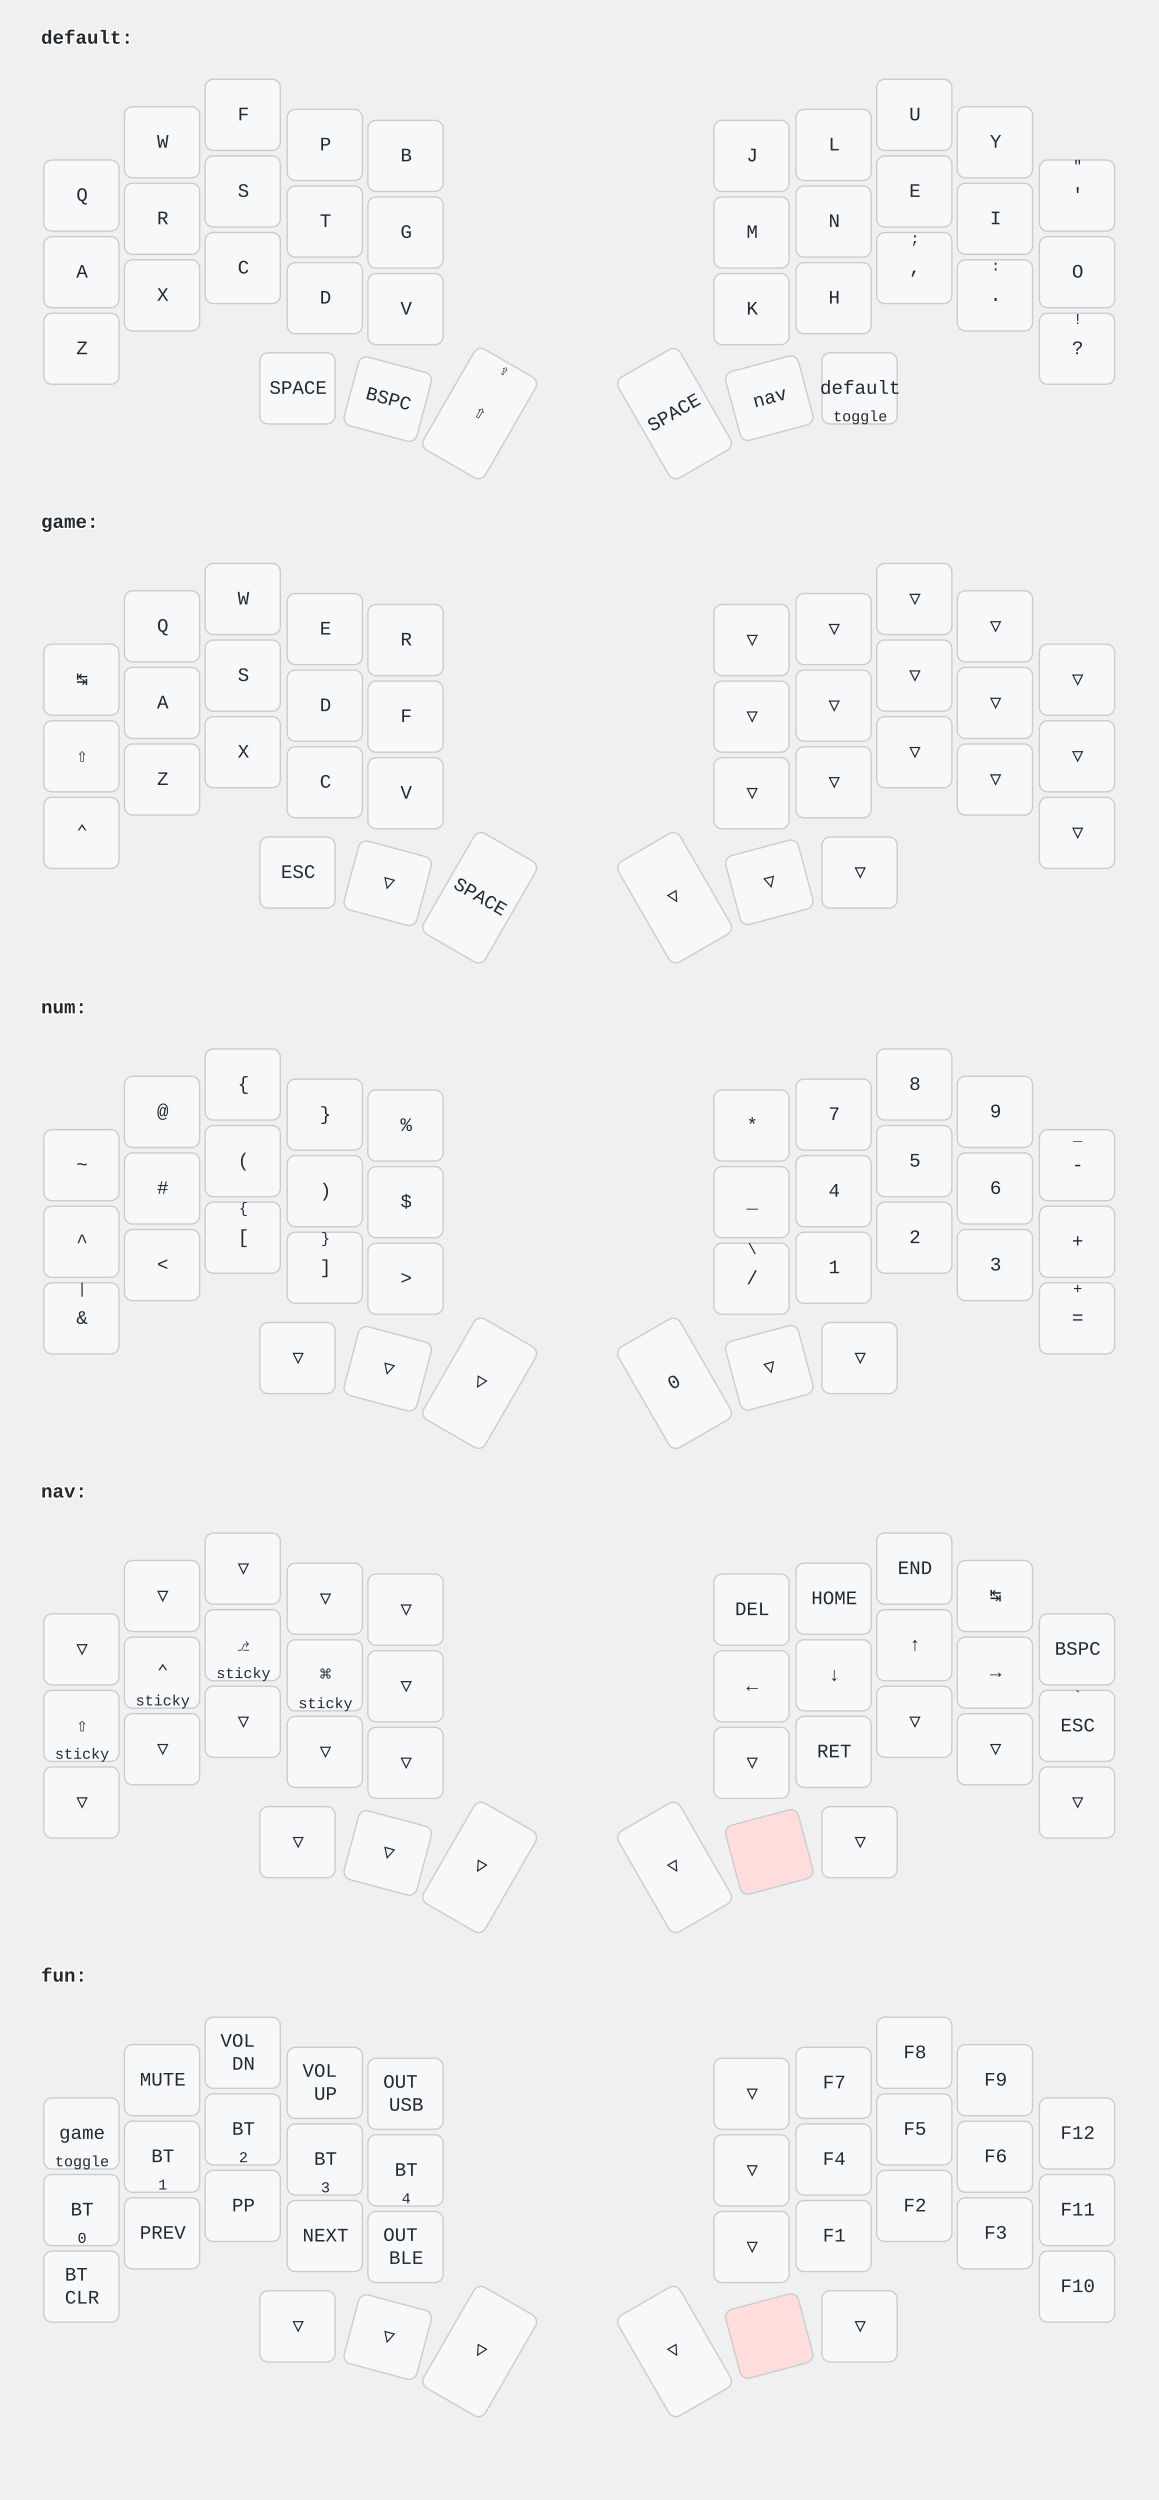
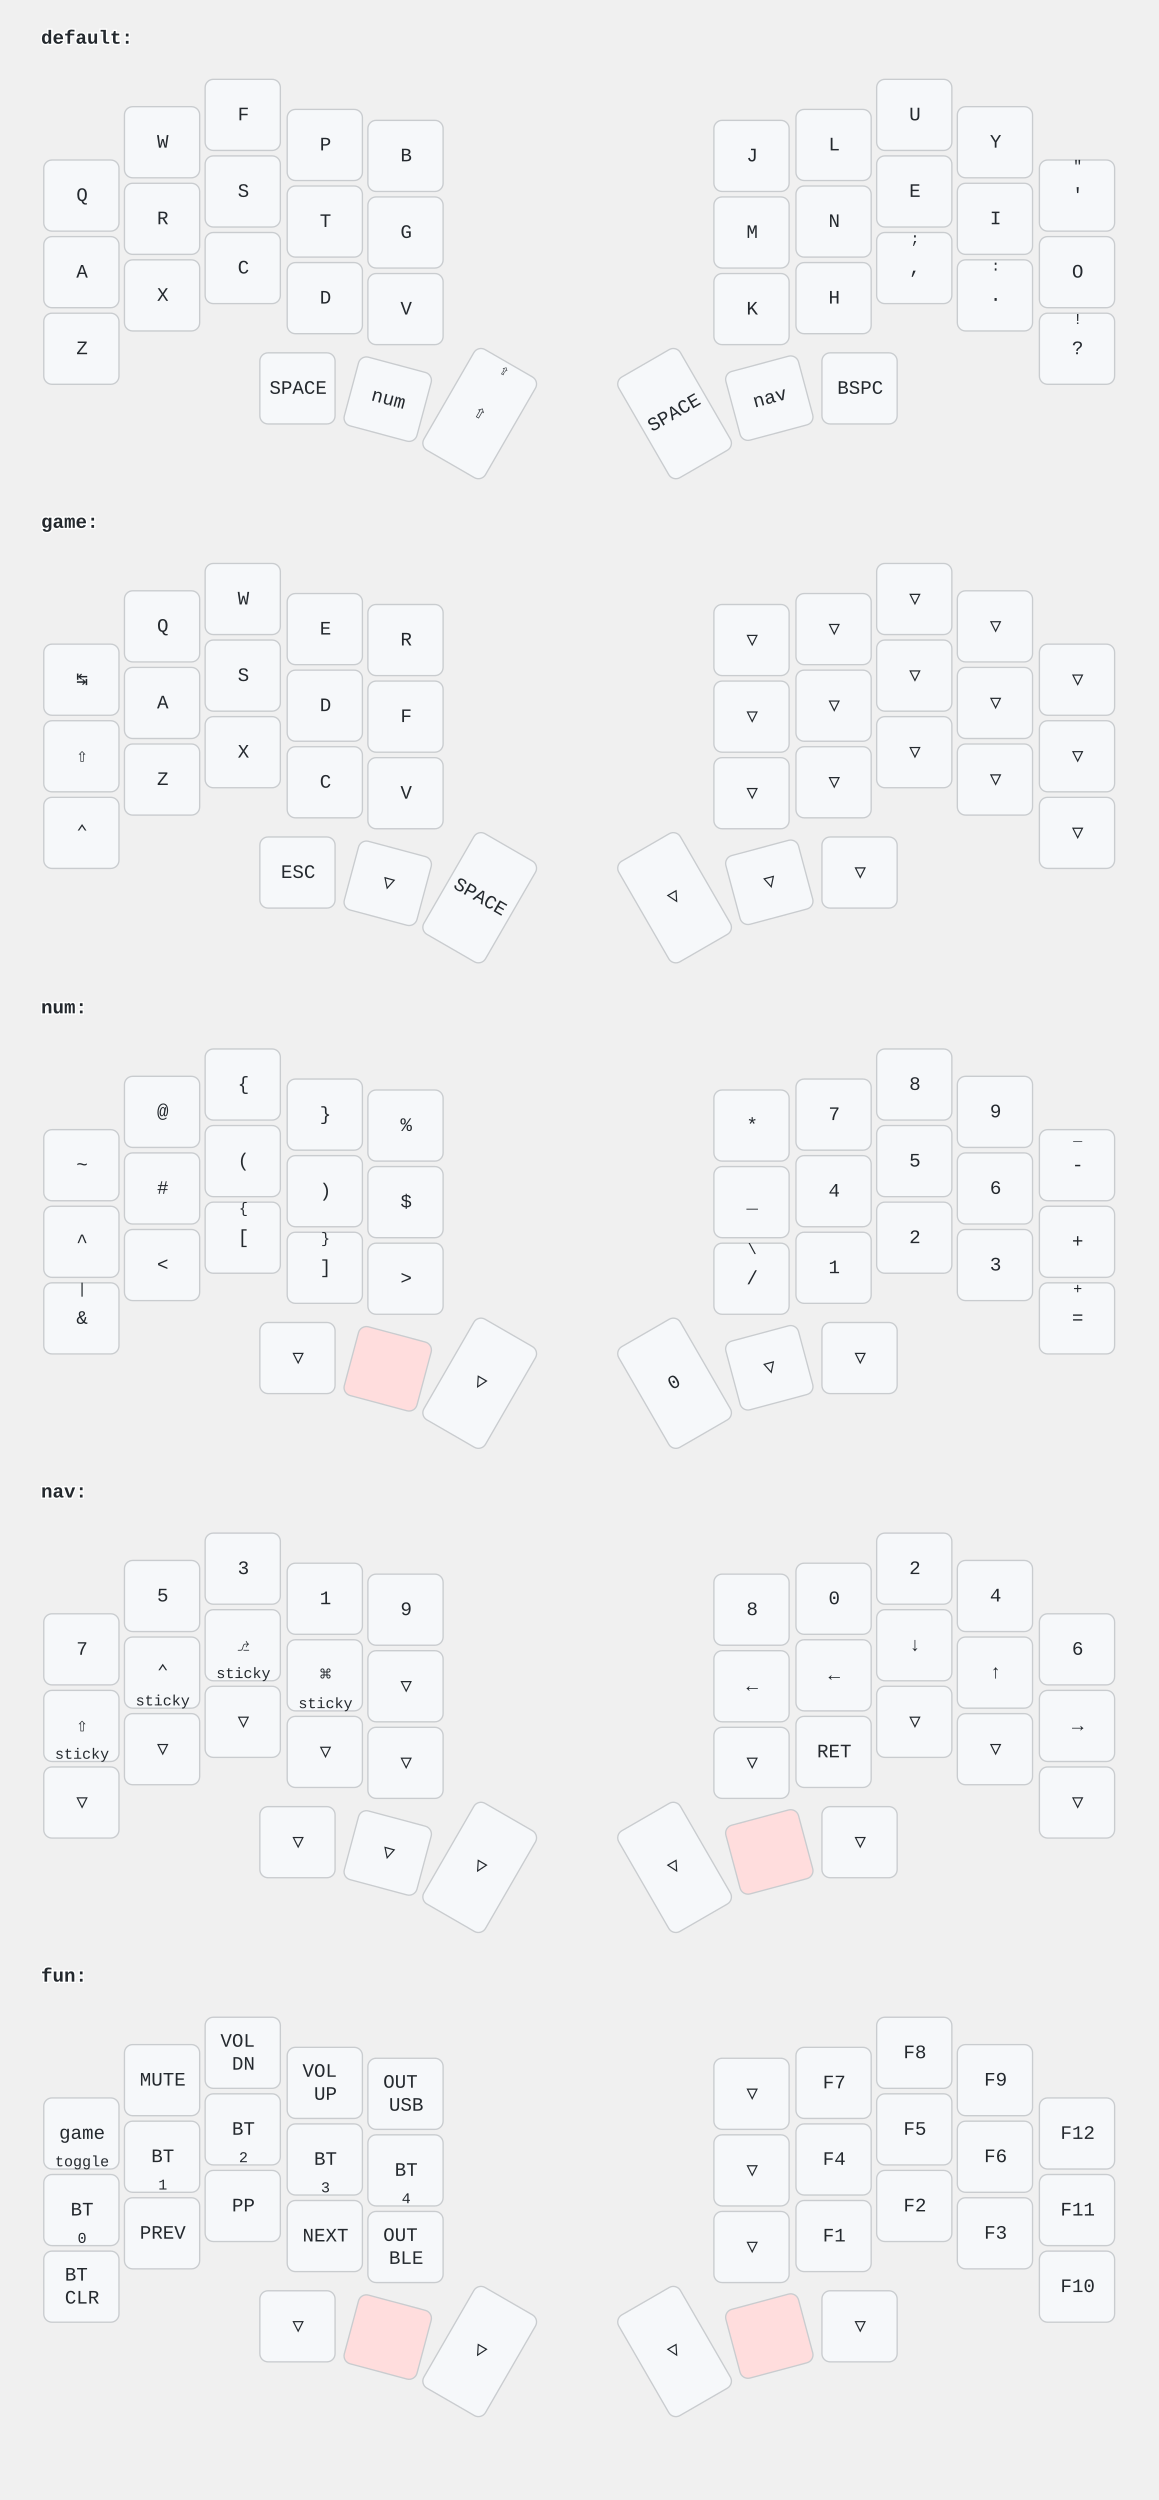
<svg xmlns="http://www.w3.org/2000/svg" width="847" height="1828" viewBox="0 0 847 1828" class="keymap">
  <style>/* font and background color specifications */
svg {
    font-family: SFMono-Regular,Consolas,Liberation Mono,Menlo,monospace;
    font-size: 14px;
    font-kerning: normal;
    text-rendering: optimizeLegibility;
    fill: #24292e;
}

/* default key styling */
rect {
    fill: #f6f8fa;
    stroke: #c9cccf;
    stroke-width: 1;
}

/* color accent for combo boxes */
rect.combo {
    fill: #cdf;
}

/* color accent for held keys */
rect.held, rect.combo.held {
    fill: #fdd;
}

/* color accent for ghost (optional) keys */
rect.ghost, rect.combo.ghost {
    fill: #ddd;
}

text {
    text-anchor: middle;
    dominant-baseline: middle;
}

/* styling for layer labels */
text.label {
    font-weight: bold;
    text-anchor: start;
    stroke: white;
    stroke-width: 2;
    paint-order: stroke;
}

/* styling for combo tap, and key hold/shifted label text */
text.combo, text.hold, text.shifted {
    font-size: 11px;
}

text.hold {
    text-anchor: middle;
    dominant-baseline: auto;
}

text.shifted {
    text-anchor: middle;
    dominant-baseline: hanging;
}

/* styling for hold/shifted label text in combo box */
text.combo.hold, text.combo.shifted {
    font-size: 8px;
}

/* styling for combo dendrons */
path {
    stroke-width: 1;
    stroke: gray;
    fill: none;
}
</style>
  <g transform="translate(30, 0)" class="layer-default">
    <text x="0" y="28" class="label" id="default">default:</text>
    <g transform="translate(0, 56)">
      <g transform="translate(30, 87)" class="key keypos-0">
        <rect rx="6" ry="6" x="-28" y="-26" width="55" height="52" class="key" />
        <text x="0" y="0" class="key tap">Q</text>
      </g>
      <g transform="translate(89, 48)" class="key keypos-1">
        <rect rx="6" ry="6" x="-28" y="-26" width="55" height="52" class="key" />
        <text x="0" y="0" class="key tap">W</text>
      </g>
      <g transform="translate(148, 28)" class="key keypos-2">
        <rect rx="6" ry="6" x="-28" y="-26" width="55" height="52" class="key" />
        <text x="0" y="0" class="key tap">F</text>
      </g>
      <g transform="translate(208, 50)" class="key keypos-3">
        <rect rx="6" ry="6" x="-28" y="-26" width="55" height="52" class="key" />
        <text x="0" y="0" class="key tap">P</text>
      </g>
      <g transform="translate(267, 58)" class="key keypos-4">
        <rect rx="6" ry="6" x="-28" y="-26" width="55" height="52" class="key" />
        <text x="0" y="0" class="key tap">B</text>
      </g>
      <g transform="translate(520, 58)" class="key keypos-5">
        <rect rx="6" ry="6" x="-28" y="-26" width="55" height="52" class="key" />
        <text x="0" y="0" class="key tap">J</text>
      </g>
      <g transform="translate(580, 50)" class="key keypos-6">
        <rect rx="6" ry="6" x="-28" y="-26" width="55" height="52" class="key" />
        <text x="0" y="0" class="key tap">L</text>
      </g>
      <g transform="translate(639, 28)" class="key keypos-7">
        <rect rx="6" ry="6" x="-28" y="-26" width="55" height="52" class="key" />
        <text x="0" y="0" class="key tap">U</text>
      </g>
      <g transform="translate(698, 48)" class="key keypos-8">
        <rect rx="6" ry="6" x="-28" y="-26" width="55" height="52" class="key" />
        <text x="0" y="0" class="key tap">Y</text>
      </g>
      <g transform="translate(758, 87)" class="key keypos-9">
        <rect rx="6" ry="6" x="-28" y="-26" width="55" height="52" class="key" />
        <text x="0" y="0" class="key tap">'</text>
        <text x="0" y="-24" class="key shifted">"</text>
      </g>
      <g transform="translate(30, 143)" class="key keypos-10">
        <rect rx="6" ry="6" x="-28" y="-26" width="55" height="52" class="key" />
        <text x="0" y="0" class="key tap">A</text>
      </g>
      <g transform="translate(89, 104)" class="key keypos-11">
        <rect rx="6" ry="6" x="-28" y="-26" width="55" height="52" class="key" />
        <text x="0" y="0" class="key tap">R</text>
      </g>
      <g transform="translate(148, 84)" class="key keypos-12">
        <rect rx="6" ry="6" x="-28" y="-26" width="55" height="52" class="key" />
        <text x="0" y="0" class="key tap">S</text>
      </g>
      <g transform="translate(208, 106)" class="key keypos-13">
        <rect rx="6" ry="6" x="-28" y="-26" width="55" height="52" class="key" />
        <text x="0" y="0" class="key tap">T</text>
      </g>
      <g transform="translate(267, 114)" class="key keypos-14">
        <rect rx="6" ry="6" x="-28" y="-26" width="55" height="52" class="key" />
        <text x="0" y="0" class="key tap">G</text>
      </g>
      <g transform="translate(520, 114)" class="key keypos-15">
        <rect rx="6" ry="6" x="-28" y="-26" width="55" height="52" class="key" />
        <text x="0" y="0" class="key tap">M</text>
      </g>
      <g transform="translate(580, 106)" class="key keypos-16">
        <rect rx="6" ry="6" x="-28" y="-26" width="55" height="52" class="key" />
        <text x="0" y="0" class="key tap">N</text>
      </g>
      <g transform="translate(639, 84)" class="key keypos-17">
        <rect rx="6" ry="6" x="-28" y="-26" width="55" height="52" class="key" />
        <text x="0" y="0" class="key tap">E</text>
      </g>
      <g transform="translate(698, 104)" class="key keypos-18">
        <rect rx="6" ry="6" x="-28" y="-26" width="55" height="52" class="key" />
        <text x="0" y="0" class="key tap">I</text>
      </g>
      <g transform="translate(758, 143)" class="key keypos-19">
        <rect rx="6" ry="6" x="-28" y="-26" width="55" height="52" class="key" />
        <text x="0" y="0" class="key tap">O</text>
      </g>
      <g transform="translate(30, 199)" class="key keypos-20">
        <rect rx="6" ry="6" x="-28" y="-26" width="55" height="52" class="key" />
        <text x="0" y="0" class="key tap">Z</text>
      </g>
      <g transform="translate(89, 160)" class="key keypos-21">
        <rect rx="6" ry="6" x="-28" y="-26" width="55" height="52" class="key" />
        <text x="0" y="0" class="key tap">X</text>
      </g>
      <g transform="translate(148, 140)" class="key keypos-22">
        <rect rx="6" ry="6" x="-28" y="-26" width="55" height="52" class="key" />
        <text x="0" y="0" class="key tap">C</text>
      </g>
      <g transform="translate(208, 162)" class="key keypos-23">
        <rect rx="6" ry="6" x="-28" y="-26" width="55" height="52" class="key" />
        <text x="0" y="0" class="key tap">D</text>
      </g>
      <g transform="translate(267, 170)" class="key keypos-24">
        <rect rx="6" ry="6" x="-28" y="-26" width="55" height="52" class="key" />
        <text x="0" y="0" class="key tap">V</text>
      </g>
      <g transform="translate(520, 170)" class="key keypos-25">
        <rect rx="6" ry="6" x="-28" y="-26" width="55" height="52" class="key" />
        <text x="0" y="0" class="key tap">K</text>
      </g>
      <g transform="translate(580, 162)" class="key keypos-26">
        <rect rx="6" ry="6" x="-28" y="-26" width="55" height="52" class="key" />
        <text x="0" y="0" class="key tap">H</text>
      </g>
      <g transform="translate(639, 140)" class="key keypos-27">
        <rect rx="6" ry="6" x="-28" y="-26" width="55" height="52" class="key" />
        <text x="0" y="0" class="key tap">,</text>
        <text x="0" y="-24" class="key shifted">;</text>
      </g>
      <g transform="translate(698, 160)" class="key keypos-28">
        <rect rx="6" ry="6" x="-28" y="-26" width="55" height="52" class="key" />
        <text x="0" y="0" class="key tap">.</text>
        <text x="0" y="-24" class="key shifted">:</text>
      </g>
      <g transform="translate(758, 199)" class="key keypos-29">
        <rect rx="6" ry="6" x="-28" y="-26" width="55" height="52" class="key" />
        <text x="0" y="0" class="key tap">?</text>
        <text x="0" y="-24" class="key shifted">!</text>
      </g>
      <g transform="translate(188, 228)" class="key keypos-30">
        <rect rx="6" ry="6" x="-28" y="-26" width="55" height="52" class="key" />
        <text x="0" y="0" class="key tap">SPACE</text>
      </g>
      <g transform="translate(254, 236) rotate(15.0)" class="key keypos-31">
        <rect rx="6" ry="6" x="-28" y="-26" width="55" height="52" class="key" />
-         <text x="0" y="0" class="key tap">BSPC</text>
+         <a href="#num">
+           <text x="0" y="0" class="key tap layer-activator">num</text>
+         </a>
      </g>
      <g transform="translate(321, 246) rotate(30.0)" class="key keypos-32">
        <rect rx="6" ry="6" x="-26" y="-42" width="52" height="85" class="key" />
        <text x="0" y="0" class="key tap">⇧</text>
        <text x="0" y="-40" class="key shifted">⇪</text>
      </g>
      <g transform="translate(463, 246) rotate(-30.0)" class="key keypos-33">
        <rect rx="6" ry="6" x="-26" y="-42" width="52" height="85" class="key" />
        <text x="0" y="0" class="key tap">SPACE</text>
      </g>
      <g transform="translate(533, 235) rotate(-15.0)" class="key keypos-34">
        <rect rx="6" ry="6" x="-28" y="-26" width="55" height="52" class="key" />
        <a href="#nav">
          <text x="0" y="0" class="key tap layer-activator">nav</text>
        </a>
      </g>
      <g transform="translate(599, 228)" class="key keypos-35">
        <rect rx="6" ry="6" x="-28" y="-26" width="55" height="52" class="key" />
-         <a href="#default">
-           <text x="0" y="0" class="key tap layer-activator">default</text>
-         </a>
-         <text x="0" y="24" class="key hold">toggle</text>
+         <text x="0" y="0" class="key tap">BSPC</text>
      </g>
    </g>
  </g>
  <g transform="translate(30, 354)" class="layer-game">
    <text x="0" y="28" class="label" id="game">game:</text>
    <g transform="translate(0, 56)">
      <g transform="translate(30, 87)" class="key keypos-0">
        <rect rx="6" ry="6" x="-28" y="-26" width="55" height="52" class="key" />
        <text x="0" y="0" class="key tap">↹</text>
      </g>
      <g transform="translate(89, 48)" class="key keypos-1">
        <rect rx="6" ry="6" x="-28" y="-26" width="55" height="52" class="key" />
        <text x="0" y="0" class="key tap">Q</text>
      </g>
      <g transform="translate(148, 28)" class="key keypos-2">
        <rect rx="6" ry="6" x="-28" y="-26" width="55" height="52" class="key" />
        <text x="0" y="0" class="key tap">W</text>
      </g>
      <g transform="translate(208, 50)" class="key keypos-3">
        <rect rx="6" ry="6" x="-28" y="-26" width="55" height="52" class="key" />
        <text x="0" y="0" class="key tap">E</text>
      </g>
      <g transform="translate(267, 58)" class="key keypos-4">
        <rect rx="6" ry="6" x="-28" y="-26" width="55" height="52" class="key" />
        <text x="0" y="0" class="key tap">R</text>
      </g>
      <g transform="translate(520, 58)" class="key trans keypos-5">
        <rect rx="6" ry="6" x="-28" y="-26" width="55" height="52" class="key trans" />
        <text x="0" y="0" class="key trans tap">▽</text>
      </g>
      <g transform="translate(580, 50)" class="key trans keypos-6">
        <rect rx="6" ry="6" x="-28" y="-26" width="55" height="52" class="key trans" />
        <text x="0" y="0" class="key trans tap">▽</text>
      </g>
      <g transform="translate(639, 28)" class="key trans keypos-7">
        <rect rx="6" ry="6" x="-28" y="-26" width="55" height="52" class="key trans" />
        <text x="0" y="0" class="key trans tap">▽</text>
      </g>
      <g transform="translate(698, 48)" class="key trans keypos-8">
        <rect rx="6" ry="6" x="-28" y="-26" width="55" height="52" class="key trans" />
        <text x="0" y="0" class="key trans tap">▽</text>
      </g>
      <g transform="translate(758, 87)" class="key trans keypos-9">
        <rect rx="6" ry="6" x="-28" y="-26" width="55" height="52" class="key trans" />
        <text x="0" y="0" class="key trans tap">▽</text>
      </g>
      <g transform="translate(30, 143)" class="key keypos-10">
        <rect rx="6" ry="6" x="-28" y="-26" width="55" height="52" class="key" />
        <text x="0" y="0" class="key tap">⇧</text>
      </g>
      <g transform="translate(89, 104)" class="key keypos-11">
        <rect rx="6" ry="6" x="-28" y="-26" width="55" height="52" class="key" />
        <text x="0" y="0" class="key tap">A</text>
      </g>
      <g transform="translate(148, 84)" class="key keypos-12">
        <rect rx="6" ry="6" x="-28" y="-26" width="55" height="52" class="key" />
        <text x="0" y="0" class="key tap">S</text>
      </g>
      <g transform="translate(208, 106)" class="key keypos-13">
        <rect rx="6" ry="6" x="-28" y="-26" width="55" height="52" class="key" />
        <text x="0" y="0" class="key tap">D</text>
      </g>
      <g transform="translate(267, 114)" class="key keypos-14">
        <rect rx="6" ry="6" x="-28" y="-26" width="55" height="52" class="key" />
        <text x="0" y="0" class="key tap">F</text>
      </g>
      <g transform="translate(520, 114)" class="key trans keypos-15">
        <rect rx="6" ry="6" x="-28" y="-26" width="55" height="52" class="key trans" />
        <text x="0" y="0" class="key trans tap">▽</text>
      </g>
      <g transform="translate(580, 106)" class="key trans keypos-16">
        <rect rx="6" ry="6" x="-28" y="-26" width="55" height="52" class="key trans" />
        <text x="0" y="0" class="key trans tap">▽</text>
      </g>
      <g transform="translate(639, 84)" class="key trans keypos-17">
        <rect rx="6" ry="6" x="-28" y="-26" width="55" height="52" class="key trans" />
        <text x="0" y="0" class="key trans tap">▽</text>
      </g>
      <g transform="translate(698, 104)" class="key trans keypos-18">
        <rect rx="6" ry="6" x="-28" y="-26" width="55" height="52" class="key trans" />
        <text x="0" y="0" class="key trans tap">▽</text>
      </g>
      <g transform="translate(758, 143)" class="key trans keypos-19">
        <rect rx="6" ry="6" x="-28" y="-26" width="55" height="52" class="key trans" />
        <text x="0" y="0" class="key trans tap">▽</text>
      </g>
      <g transform="translate(30, 199)" class="key keypos-20">
        <rect rx="6" ry="6" x="-28" y="-26" width="55" height="52" class="key" />
        <text x="0" y="0" class="key tap">⌃</text>
      </g>
      <g transform="translate(89, 160)" class="key keypos-21">
        <rect rx="6" ry="6" x="-28" y="-26" width="55" height="52" class="key" />
        <text x="0" y="0" class="key tap">Z</text>
      </g>
      <g transform="translate(148, 140)" class="key keypos-22">
        <rect rx="6" ry="6" x="-28" y="-26" width="55" height="52" class="key" />
        <text x="0" y="0" class="key tap">X</text>
      </g>
      <g transform="translate(208, 162)" class="key keypos-23">
        <rect rx="6" ry="6" x="-28" y="-26" width="55" height="52" class="key" />
        <text x="0" y="0" class="key tap">C</text>
      </g>
      <g transform="translate(267, 170)" class="key keypos-24">
        <rect rx="6" ry="6" x="-28" y="-26" width="55" height="52" class="key" />
        <text x="0" y="0" class="key tap">V</text>
      </g>
      <g transform="translate(520, 170)" class="key trans keypos-25">
        <rect rx="6" ry="6" x="-28" y="-26" width="55" height="52" class="key trans" />
        <text x="0" y="0" class="key trans tap">▽</text>
      </g>
      <g transform="translate(580, 162)" class="key trans keypos-26">
        <rect rx="6" ry="6" x="-28" y="-26" width="55" height="52" class="key trans" />
        <text x="0" y="0" class="key trans tap">▽</text>
      </g>
      <g transform="translate(639, 140)" class="key trans keypos-27">
        <rect rx="6" ry="6" x="-28" y="-26" width="55" height="52" class="key trans" />
        <text x="0" y="0" class="key trans tap">▽</text>
      </g>
      <g transform="translate(698, 160)" class="key trans keypos-28">
        <rect rx="6" ry="6" x="-28" y="-26" width="55" height="52" class="key trans" />
        <text x="0" y="0" class="key trans tap">▽</text>
      </g>
      <g transform="translate(758, 199)" class="key trans keypos-29">
        <rect rx="6" ry="6" x="-28" y="-26" width="55" height="52" class="key trans" />
        <text x="0" y="0" class="key trans tap">▽</text>
      </g>
      <g transform="translate(188, 228)" class="key keypos-30">
        <rect rx="6" ry="6" x="-28" y="-26" width="55" height="52" class="key" />
        <text x="0" y="0" class="key tap">ESC</text>
      </g>
      <g transform="translate(254, 236) rotate(15.0)" class="key trans keypos-31">
        <rect rx="6" ry="6" x="-28" y="-26" width="55" height="52" class="key trans" />
        <text x="0" y="0" class="key trans tap">▽</text>
      </g>
      <g transform="translate(321, 246) rotate(30.0)" class="key keypos-32">
        <rect rx="6" ry="6" x="-26" y="-42" width="52" height="85" class="key" />
        <text x="0" y="0" class="key tap">SPACE</text>
      </g>
      <g transform="translate(463, 246) rotate(-30.0)" class="key trans keypos-33">
        <rect rx="6" ry="6" x="-26" y="-42" width="52" height="85" class="key trans" />
        <text x="0" y="0" class="key trans tap">▽</text>
      </g>
      <g transform="translate(533, 235) rotate(-15.0)" class="key trans keypos-34">
        <rect rx="6" ry="6" x="-28" y="-26" width="55" height="52" class="key trans" />
        <text x="0" y="0" class="key trans tap">▽</text>
      </g>
      <g transform="translate(599, 228)" class="key trans keypos-35">
        <rect rx="6" ry="6" x="-28" y="-26" width="55" height="52" class="key trans" />
        <text x="0" y="0" class="key trans tap">▽</text>
      </g>
    </g>
  </g>
  <g transform="translate(30, 709)" class="layer-num">
    <text x="0" y="28" class="label" id="num">num:</text>
    <g transform="translate(0, 56)">
      <g transform="translate(30, 87)" class="key keypos-0">
        <rect rx="6" ry="6" x="-28" y="-26" width="55" height="52" class="key" />
        <text x="0" y="0" class="key tap">~</text>
      </g>
      <g transform="translate(89, 48)" class="key keypos-1">
        <rect rx="6" ry="6" x="-28" y="-26" width="55" height="52" class="key" />
        <text x="0" y="0" class="key tap">@</text>
      </g>
      <g transform="translate(148, 28)" class="key keypos-2">
        <rect rx="6" ry="6" x="-28" y="-26" width="55" height="52" class="key" />
        <text x="0" y="0" class="key tap">{</text>
      </g>
      <g transform="translate(208, 50)" class="key keypos-3">
        <rect rx="6" ry="6" x="-28" y="-26" width="55" height="52" class="key" />
        <text x="0" y="0" class="key tap">}</text>
      </g>
      <g transform="translate(267, 58)" class="key keypos-4">
        <rect rx="6" ry="6" x="-28" y="-26" width="55" height="52" class="key" />
        <text x="0" y="0" class="key tap">%</text>
      </g>
      <g transform="translate(520, 58)" class="key keypos-5">
        <rect rx="6" ry="6" x="-28" y="-26" width="55" height="52" class="key" />
        <text x="0" y="0" class="key tap">*</text>
      </g>
      <g transform="translate(580, 50)" class="key keypos-6">
        <rect rx="6" ry="6" x="-28" y="-26" width="55" height="52" class="key" />
        <text x="0" y="0" class="key tap">7</text>
      </g>
      <g transform="translate(639, 28)" class="key keypos-7">
        <rect rx="6" ry="6" x="-28" y="-26" width="55" height="52" class="key" />
        <text x="0" y="0" class="key tap">8</text>
      </g>
      <g transform="translate(698, 48)" class="key keypos-8">
        <rect rx="6" ry="6" x="-28" y="-26" width="55" height="52" class="key" />
        <text x="0" y="0" class="key tap">9</text>
      </g>
      <g transform="translate(758, 87)" class="key keypos-9">
        <rect rx="6" ry="6" x="-28" y="-26" width="55" height="52" class="key" />
        <text x="0" y="0" class="key tap">-</text>
        <text x="0" y="-24" class="key shifted">_</text>
      </g>
      <g transform="translate(30, 143)" class="key keypos-10">
        <rect rx="6" ry="6" x="-28" y="-26" width="55" height="52" class="key" />
        <text x="0" y="0" class="key tap">^</text>
      </g>
      <g transform="translate(89, 104)" class="key keypos-11">
        <rect rx="6" ry="6" x="-28" y="-26" width="55" height="52" class="key" />
        <text x="0" y="0" class="key tap">#</text>
      </g>
      <g transform="translate(148, 84)" class="key keypos-12">
        <rect rx="6" ry="6" x="-28" y="-26" width="55" height="52" class="key" />
        <text x="0" y="0" class="key tap">(</text>
      </g>
      <g transform="translate(208, 106)" class="key keypos-13">
        <rect rx="6" ry="6" x="-28" y="-26" width="55" height="52" class="key" />
        <text x="0" y="0" class="key tap">)</text>
      </g>
      <g transform="translate(267, 114)" class="key keypos-14">
        <rect rx="6" ry="6" x="-28" y="-26" width="55" height="52" class="key" />
        <text x="0" y="0" class="key tap">$</text>
      </g>
      <g transform="translate(520, 114)" class="key keypos-15">
        <rect rx="6" ry="6" x="-28" y="-26" width="55" height="52" class="key" />
        <text x="0" y="0" class="key tap">_</text>
      </g>
      <g transform="translate(580, 106)" class="key keypos-16">
        <rect rx="6" ry="6" x="-28" y="-26" width="55" height="52" class="key" />
        <text x="0" y="0" class="key tap">4</text>
      </g>
      <g transform="translate(639, 84)" class="key keypos-17">
        <rect rx="6" ry="6" x="-28" y="-26" width="55" height="52" class="key" />
        <text x="0" y="0" class="key tap">5</text>
      </g>
      <g transform="translate(698, 104)" class="key keypos-18">
        <rect rx="6" ry="6" x="-28" y="-26" width="55" height="52" class="key" />
        <text x="0" y="0" class="key tap">6</text>
      </g>
      <g transform="translate(758, 143)" class="key keypos-19">
        <rect rx="6" ry="6" x="-28" y="-26" width="55" height="52" class="key" />
        <text x="0" y="0" class="key tap">+</text>
      </g>
      <g transform="translate(30, 199)" class="key keypos-20">
        <rect rx="6" ry="6" x="-28" y="-26" width="55" height="52" class="key" />
        <text x="0" y="0" class="key tap">&amp;</text>
        <text x="0" y="-24" class="key shifted">|</text>
      </g>
      <g transform="translate(89, 160)" class="key keypos-21">
        <rect rx="6" ry="6" x="-28" y="-26" width="55" height="52" class="key" />
        <text x="0" y="0" class="key tap">&lt;</text>
      </g>
      <g transform="translate(148, 140)" class="key keypos-22">
        <rect rx="6" ry="6" x="-28" y="-26" width="55" height="52" class="key" />
        <text x="0" y="0" class="key tap">[</text>
        <text x="0" y="-24" class="key shifted">{</text>
      </g>
      <g transform="translate(208, 162)" class="key keypos-23">
        <rect rx="6" ry="6" x="-28" y="-26" width="55" height="52" class="key" />
        <text x="0" y="0" class="key tap">]</text>
        <text x="0" y="-24" class="key shifted">}</text>
      </g>
      <g transform="translate(267, 170)" class="key keypos-24">
        <rect rx="6" ry="6" x="-28" y="-26" width="55" height="52" class="key" />
        <text x="0" y="0" class="key tap">&gt;</text>
      </g>
      <g transform="translate(520, 170)" class="key keypos-25">
        <rect rx="6" ry="6" x="-28" y="-26" width="55" height="52" class="key" />
        <text x="0" y="0" class="key tap">/</text>
        <text x="0" y="-24" class="key shifted">\</text>
      </g>
      <g transform="translate(580, 162)" class="key keypos-26">
        <rect rx="6" ry="6" x="-28" y="-26" width="55" height="52" class="key" />
        <text x="0" y="0" class="key tap">1</text>
      </g>
      <g transform="translate(639, 140)" class="key keypos-27">
        <rect rx="6" ry="6" x="-28" y="-26" width="55" height="52" class="key" />
        <text x="0" y="0" class="key tap">2</text>
      </g>
      <g transform="translate(698, 160)" class="key keypos-28">
        <rect rx="6" ry="6" x="-28" y="-26" width="55" height="52" class="key" />
        <text x="0" y="0" class="key tap">3</text>
      </g>
      <g transform="translate(758, 199)" class="key keypos-29">
        <rect rx="6" ry="6" x="-28" y="-26" width="55" height="52" class="key" />
        <text x="0" y="0" class="key tap">=</text>
        <text x="0" y="-24" class="key shifted">+</text>
      </g>
      <g transform="translate(188, 228)" class="key trans keypos-30">
        <rect rx="6" ry="6" x="-28" y="-26" width="55" height="52" class="key trans" />
        <text x="0" y="0" class="key trans tap">▽</text>
      </g>
-       <g transform="translate(254, 236) rotate(15.0)" class="key trans keypos-31">
-         <rect rx="6" ry="6" x="-28" y="-26" width="55" height="52" class="key trans" />
-         <text x="0" y="0" class="key trans tap">▽</text>
+       <g transform="translate(254, 236) rotate(15.0)" class="key held keypos-31">
+         <rect rx="6" ry="6" x="-28" y="-26" width="55" height="52" class="key held" />
      </g>
      <g transform="translate(321, 246) rotate(30.0)" class="key trans keypos-32">
        <rect rx="6" ry="6" x="-26" y="-42" width="52" height="85" class="key trans" />
        <text x="0" y="0" class="key trans tap">▽</text>
      </g>
      <g transform="translate(463, 246) rotate(-30.0)" class="key keypos-33">
        <rect rx="6" ry="6" x="-26" y="-42" width="52" height="85" class="key" />
        <text x="0" y="0" class="key tap">0</text>
      </g>
      <g transform="translate(533, 235) rotate(-15.0)" class="key trans keypos-34">
        <rect rx="6" ry="6" x="-28" y="-26" width="55" height="52" class="key trans" />
        <text x="0" y="0" class="key trans tap">▽</text>
      </g>
      <g transform="translate(599, 228)" class="key trans keypos-35">
        <rect rx="6" ry="6" x="-28" y="-26" width="55" height="52" class="key trans" />
        <text x="0" y="0" class="key trans tap">▽</text>
      </g>
    </g>
  </g>
  <g transform="translate(30, 1063)" class="layer-nav">
    <text x="0" y="28" class="label" id="nav">nav:</text>
    <g transform="translate(0, 56)">
-       <g transform="translate(30, 87)" class="key trans keypos-0">
-         <rect rx="6" ry="6" x="-28" y="-26" width="55" height="52" class="key trans" />
-         <text x="0" y="0" class="key trans tap">▽</text>
-       </g>
-       <g transform="translate(89, 48)" class="key trans keypos-1">
-         <rect rx="6" ry="6" x="-28" y="-26" width="55" height="52" class="key trans" />
-         <text x="0" y="0" class="key trans tap">▽</text>
-       </g>
-       <g transform="translate(148, 28)" class="key trans keypos-2">
-         <rect rx="6" ry="6" x="-28" y="-26" width="55" height="52" class="key trans" />
-         <text x="0" y="0" class="key trans tap">▽</text>
-       </g>
-       <g transform="translate(208, 50)" class="key trans keypos-3">
-         <rect rx="6" ry="6" x="-28" y="-26" width="55" height="52" class="key trans" />
-         <text x="0" y="0" class="key trans tap">▽</text>
-       </g>
-       <g transform="translate(267, 58)" class="key trans keypos-4">
-         <rect rx="6" ry="6" x="-28" y="-26" width="55" height="52" class="key trans" />
-         <text x="0" y="0" class="key trans tap">▽</text>
+       <g transform="translate(30, 87)" class="key keypos-0">
+         <rect rx="6" ry="6" x="-28" y="-26" width="55" height="52" class="key" />
+         <text x="0" y="0" class="key tap">7</text>
+       </g>
+       <g transform="translate(89, 48)" class="key keypos-1">
+         <rect rx="6" ry="6" x="-28" y="-26" width="55" height="52" class="key" />
+         <text x="0" y="0" class="key tap">5</text>
+       </g>
+       <g transform="translate(148, 28)" class="key keypos-2">
+         <rect rx="6" ry="6" x="-28" y="-26" width="55" height="52" class="key" />
+         <text x="0" y="0" class="key tap">3</text>
+       </g>
+       <g transform="translate(208, 50)" class="key keypos-3">
+         <rect rx="6" ry="6" x="-28" y="-26" width="55" height="52" class="key" />
+         <text x="0" y="0" class="key tap">1</text>
+       </g>
+       <g transform="translate(267, 58)" class="key keypos-4">
+         <rect rx="6" ry="6" x="-28" y="-26" width="55" height="52" class="key" />
+         <text x="0" y="0" class="key tap">9</text>
      </g>
      <g transform="translate(520, 58)" class="key keypos-5">
        <rect rx="6" ry="6" x="-28" y="-26" width="55" height="52" class="key" />
-         <text x="0" y="0" class="key tap">DEL</text>
+         <text x="0" y="0" class="key tap">8</text>
      </g>
      <g transform="translate(580, 50)" class="key keypos-6">
        <rect rx="6" ry="6" x="-28" y="-26" width="55" height="52" class="key" />
-         <text x="0" y="0" class="key tap">HOME</text>
+         <text x="0" y="0" class="key tap">0</text>
      </g>
      <g transform="translate(639, 28)" class="key keypos-7">
        <rect rx="6" ry="6" x="-28" y="-26" width="55" height="52" class="key" />
-         <text x="0" y="0" class="key tap">END</text>
+         <text x="0" y="0" class="key tap">2</text>
      </g>
      <g transform="translate(698, 48)" class="key keypos-8">
        <rect rx="6" ry="6" x="-28" y="-26" width="55" height="52" class="key" />
-         <text x="0" y="0" class="key tap">↹</text>
+         <text x="0" y="0" class="key tap">4</text>
      </g>
      <g transform="translate(758, 87)" class="key keypos-9">
        <rect rx="6" ry="6" x="-28" y="-26" width="55" height="52" class="key" />
-         <text x="0" y="0" class="key tap">BSPC</text>
+         <text x="0" y="0" class="key tap">6</text>
      </g>
      <g transform="translate(30, 143)" class="key keypos-10">
        <rect rx="6" ry="6" x="-28" y="-26" width="55" height="52" class="key" />
        <text x="0" y="0" class="key tap">⇧</text>
        <text x="0" y="24" class="key hold">sticky</text>
      </g>
      <g transform="translate(89, 104)" class="key keypos-11">
        <rect rx="6" ry="6" x="-28" y="-26" width="55" height="52" class="key" />
        <text x="0" y="0" class="key tap">⌃</text>
        <text x="0" y="24" class="key hold">sticky</text>
      </g>
      <g transform="translate(148, 84)" class="key keypos-12">
        <rect rx="6" ry="6" x="-28" y="-26" width="55" height="52" class="key" />
        <text x="0" y="0" class="key tap">⎇</text>
        <text x="0" y="24" class="key hold">sticky</text>
      </g>
      <g transform="translate(208, 106)" class="key keypos-13">
        <rect rx="6" ry="6" x="-28" y="-26" width="55" height="52" class="key" />
        <text x="0" y="0" class="key tap">⌘</text>
        <text x="0" y="24" class="key hold">sticky</text>
      </g>
      <g transform="translate(267, 114)" class="key trans keypos-14">
        <rect rx="6" ry="6" x="-28" y="-26" width="55" height="52" class="key trans" />
        <text x="0" y="0" class="key trans tap">▽</text>
      </g>
      <g transform="translate(520, 114)" class="key keypos-15">
        <rect rx="6" ry="6" x="-28" y="-26" width="55" height="52" class="key" />
        <text x="0" y="0" class="key tap">←</text>
      </g>
      <g transform="translate(580, 106)" class="key keypos-16">
        <rect rx="6" ry="6" x="-28" y="-26" width="55" height="52" class="key" />
+         <text x="0" y="0" class="key tap">←</text>
+       </g>
+       <g transform="translate(639, 84)" class="key keypos-17">
+         <rect rx="6" ry="6" x="-28" y="-26" width="55" height="52" class="key" />
        <text x="0" y="0" class="key tap">↓</text>
      </g>
-       <g transform="translate(639, 84)" class="key keypos-17">
+       <g transform="translate(698, 104)" class="key keypos-18">
        <rect rx="6" ry="6" x="-28" y="-26" width="55" height="52" class="key" />
        <text x="0" y="0" class="key tap">↑</text>
      </g>
-       <g transform="translate(698, 104)" class="key keypos-18">
+       <g transform="translate(758, 143)" class="key keypos-19">
        <rect rx="6" ry="6" x="-28" y="-26" width="55" height="52" class="key" />
        <text x="0" y="0" class="key tap">→</text>
-       </g>
-       <g transform="translate(758, 143)" class="key keypos-19">
-         <rect rx="6" ry="6" x="-28" y="-26" width="55" height="52" class="key" />
-         <text x="0" y="0" class="key tap">ESC</text>
-         <text x="0" y="-24" class="key shifted">`</text>
      </g>
      <g transform="translate(30, 199)" class="key trans keypos-20">
        <rect rx="6" ry="6" x="-28" y="-26" width="55" height="52" class="key trans" />
        <text x="0" y="0" class="key trans tap">▽</text>
      </g>
      <g transform="translate(89, 160)" class="key trans keypos-21">
        <rect rx="6" ry="6" x="-28" y="-26" width="55" height="52" class="key trans" />
        <text x="0" y="0" class="key trans tap">▽</text>
      </g>
      <g transform="translate(148, 140)" class="key trans keypos-22">
        <rect rx="6" ry="6" x="-28" y="-26" width="55" height="52" class="key trans" />
        <text x="0" y="0" class="key trans tap">▽</text>
      </g>
      <g transform="translate(208, 162)" class="key trans keypos-23">
        <rect rx="6" ry="6" x="-28" y="-26" width="55" height="52" class="key trans" />
        <text x="0" y="0" class="key trans tap">▽</text>
      </g>
      <g transform="translate(267, 170)" class="key trans keypos-24">
        <rect rx="6" ry="6" x="-28" y="-26" width="55" height="52" class="key trans" />
        <text x="0" y="0" class="key trans tap">▽</text>
      </g>
      <g transform="translate(520, 170)" class="key trans keypos-25">
        <rect rx="6" ry="6" x="-28" y="-26" width="55" height="52" class="key trans" />
        <text x="0" y="0" class="key trans tap">▽</text>
      </g>
      <g transform="translate(580, 162)" class="key keypos-26">
        <rect rx="6" ry="6" x="-28" y="-26" width="55" height="52" class="key" />
        <text x="0" y="0" class="key tap">RET</text>
      </g>
      <g transform="translate(639, 140)" class="key trans keypos-27">
        <rect rx="6" ry="6" x="-28" y="-26" width="55" height="52" class="key trans" />
        <text x="0" y="0" class="key trans tap">▽</text>
      </g>
      <g transform="translate(698, 160)" class="key trans keypos-28">
        <rect rx="6" ry="6" x="-28" y="-26" width="55" height="52" class="key trans" />
        <text x="0" y="0" class="key trans tap">▽</text>
      </g>
      <g transform="translate(758, 199)" class="key trans keypos-29">
        <rect rx="6" ry="6" x="-28" y="-26" width="55" height="52" class="key trans" />
        <text x="0" y="0" class="key trans tap">▽</text>
      </g>
      <g transform="translate(188, 228)" class="key trans keypos-30">
        <rect rx="6" ry="6" x="-28" y="-26" width="55" height="52" class="key trans" />
        <text x="0" y="0" class="key trans tap">▽</text>
      </g>
      <g transform="translate(254, 236) rotate(15.0)" class="key trans keypos-31">
        <rect rx="6" ry="6" x="-28" y="-26" width="55" height="52" class="key trans" />
        <text x="0" y="0" class="key trans tap">▽</text>
      </g>
      <g transform="translate(321, 246) rotate(30.0)" class="key trans keypos-32">
        <rect rx="6" ry="6" x="-26" y="-42" width="52" height="85" class="key trans" />
        <text x="0" y="0" class="key trans tap">▽</text>
      </g>
      <g transform="translate(463, 246) rotate(-30.0)" class="key trans keypos-33">
        <rect rx="6" ry="6" x="-26" y="-42" width="52" height="85" class="key trans" />
        <text x="0" y="0" class="key trans tap">▽</text>
      </g>
      <g transform="translate(533, 235) rotate(-15.0)" class="key held keypos-34">
        <rect rx="6" ry="6" x="-28" y="-26" width="55" height="52" class="key held" />
      </g>
      <g transform="translate(599, 228)" class="key trans keypos-35">
        <rect rx="6" ry="6" x="-28" y="-26" width="55" height="52" class="key trans" />
        <text x="0" y="0" class="key trans tap">▽</text>
      </g>
    </g>
  </g>
  <g transform="translate(30, 1417)" class="layer-fun">
    <text x="0" y="28" class="label" id="fun">fun:</text>
    <g transform="translate(0, 56)">
      <g transform="translate(30, 87)" class="key keypos-0">
        <rect rx="6" ry="6" x="-28" y="-26" width="55" height="52" class="key" />
        <a href="#game">
          <text x="0" y="0" class="key tap layer-activator">game</text>
        </a>
        <text x="0" y="24" class="key hold">toggle</text>
      </g>
      <g transform="translate(89, 48)" class="key keypos-1">
        <rect rx="6" ry="6" x="-28" y="-26" width="55" height="52" class="key" />
        <text x="0" y="0" class="key tap">MUTE</text>
      </g>
      <g transform="translate(148, 28)" class="key keypos-2">
        <rect rx="6" ry="6" x="-28" y="-26" width="55" height="52" class="key" />
        <text x="0" y="0" class="key tap">
          <tspan x="0" dy="-0.6em">VOL</tspan>
          <tspan x="0" dy="1.2em">DN</tspan>
        </text>
      </g>
      <g transform="translate(208, 50)" class="key keypos-3">
        <rect rx="6" ry="6" x="-28" y="-26" width="55" height="52" class="key" />
        <text x="0" y="0" class="key tap">
          <tspan x="0" dy="-0.6em">VOL</tspan>
          <tspan x="0" dy="1.2em">UP</tspan>
        </text>
      </g>
      <g transform="translate(267, 58)" class="key keypos-4">
        <rect rx="6" ry="6" x="-28" y="-26" width="55" height="52" class="key" />
        <text x="0" y="0" class="key tap">
          <tspan x="0" dy="-0.6em">OUT</tspan>
          <tspan x="0" dy="1.2em">USB</tspan>
        </text>
      </g>
      <g transform="translate(520, 58)" class="key trans keypos-5">
        <rect rx="6" ry="6" x="-28" y="-26" width="55" height="52" class="key trans" />
        <text x="0" y="0" class="key trans tap">▽</text>
      </g>
      <g transform="translate(580, 50)" class="key keypos-6">
        <rect rx="6" ry="6" x="-28" y="-26" width="55" height="52" class="key" />
        <text x="0" y="0" class="key tap">F7</text>
      </g>
      <g transform="translate(639, 28)" class="key keypos-7">
        <rect rx="6" ry="6" x="-28" y="-26" width="55" height="52" class="key" />
        <text x="0" y="0" class="key tap">F8</text>
      </g>
      <g transform="translate(698, 48)" class="key keypos-8">
        <rect rx="6" ry="6" x="-28" y="-26" width="55" height="52" class="key" />
        <text x="0" y="0" class="key tap">F9</text>
      </g>
      <g transform="translate(758, 87)" class="key keypos-9">
        <rect rx="6" ry="6" x="-28" y="-26" width="55" height="52" class="key" />
        <text x="0" y="0" class="key tap">F12</text>
      </g>
      <g transform="translate(30, 143)" class="key keypos-10">
        <rect rx="6" ry="6" x="-28" y="-26" width="55" height="52" class="key" />
        <text x="0" y="0" class="key tap">BT</text>
        <text x="0" y="24" class="key hold">0</text>
      </g>
      <g transform="translate(89, 104)" class="key keypos-11">
        <rect rx="6" ry="6" x="-28" y="-26" width="55" height="52" class="key" />
        <text x="0" y="0" class="key tap">BT</text>
        <text x="0" y="24" class="key hold">1</text>
      </g>
      <g transform="translate(148, 84)" class="key keypos-12">
        <rect rx="6" ry="6" x="-28" y="-26" width="55" height="52" class="key" />
        <text x="0" y="0" class="key tap">BT</text>
        <text x="0" y="24" class="key hold">2</text>
      </g>
      <g transform="translate(208, 106)" class="key keypos-13">
        <rect rx="6" ry="6" x="-28" y="-26" width="55" height="52" class="key" />
        <text x="0" y="0" class="key tap">BT</text>
        <text x="0" y="24" class="key hold">3</text>
      </g>
      <g transform="translate(267, 114)" class="key keypos-14">
        <rect rx="6" ry="6" x="-28" y="-26" width="55" height="52" class="key" />
        <text x="0" y="0" class="key tap">BT</text>
        <text x="0" y="24" class="key hold">4</text>
      </g>
      <g transform="translate(520, 114)" class="key trans keypos-15">
        <rect rx="6" ry="6" x="-28" y="-26" width="55" height="52" class="key trans" />
        <text x="0" y="0" class="key trans tap">▽</text>
      </g>
      <g transform="translate(580, 106)" class="key keypos-16">
        <rect rx="6" ry="6" x="-28" y="-26" width="55" height="52" class="key" />
        <text x="0" y="0" class="key tap">F4</text>
      </g>
      <g transform="translate(639, 84)" class="key keypos-17">
        <rect rx="6" ry="6" x="-28" y="-26" width="55" height="52" class="key" />
        <text x="0" y="0" class="key tap">F5</text>
      </g>
      <g transform="translate(698, 104)" class="key keypos-18">
        <rect rx="6" ry="6" x="-28" y="-26" width="55" height="52" class="key" />
        <text x="0" y="0" class="key tap">F6</text>
      </g>
      <g transform="translate(758, 143)" class="key keypos-19">
        <rect rx="6" ry="6" x="-28" y="-26" width="55" height="52" class="key" />
        <text x="0" y="0" class="key tap">F11</text>
      </g>
      <g transform="translate(30, 199)" class="key keypos-20">
        <rect rx="6" ry="6" x="-28" y="-26" width="55" height="52" class="key" />
        <text x="0" y="0" class="key tap">
          <tspan x="0" dy="-0.6em">BT</tspan>
          <tspan x="0" dy="1.2em">CLR</tspan>
        </text>
      </g>
      <g transform="translate(89, 160)" class="key keypos-21">
        <rect rx="6" ry="6" x="-28" y="-26" width="55" height="52" class="key" />
        <text x="0" y="0" class="key tap">PREV</text>
      </g>
      <g transform="translate(148, 140)" class="key keypos-22">
        <rect rx="6" ry="6" x="-28" y="-26" width="55" height="52" class="key" />
        <text x="0" y="0" class="key tap">PP</text>
      </g>
      <g transform="translate(208, 162)" class="key keypos-23">
        <rect rx="6" ry="6" x="-28" y="-26" width="55" height="52" class="key" />
        <text x="0" y="0" class="key tap">NEXT</text>
      </g>
      <g transform="translate(267, 170)" class="key keypos-24">
        <rect rx="6" ry="6" x="-28" y="-26" width="55" height="52" class="key" />
        <text x="0" y="0" class="key tap">
          <tspan x="0" dy="-0.6em">OUT</tspan>
          <tspan x="0" dy="1.2em">BLE</tspan>
        </text>
      </g>
      <g transform="translate(520, 170)" class="key trans keypos-25">
        <rect rx="6" ry="6" x="-28" y="-26" width="55" height="52" class="key trans" />
        <text x="0" y="0" class="key trans tap">▽</text>
      </g>
      <g transform="translate(580, 162)" class="key keypos-26">
        <rect rx="6" ry="6" x="-28" y="-26" width="55" height="52" class="key" />
        <text x="0" y="0" class="key tap">F1</text>
      </g>
      <g transform="translate(639, 140)" class="key keypos-27">
        <rect rx="6" ry="6" x="-28" y="-26" width="55" height="52" class="key" />
        <text x="0" y="0" class="key tap">F2</text>
      </g>
      <g transform="translate(698, 160)" class="key keypos-28">
        <rect rx="6" ry="6" x="-28" y="-26" width="55" height="52" class="key" />
        <text x="0" y="0" class="key tap">F3</text>
      </g>
      <g transform="translate(758, 199)" class="key keypos-29">
        <rect rx="6" ry="6" x="-28" y="-26" width="55" height="52" class="key" />
        <text x="0" y="0" class="key tap">F10</text>
      </g>
      <g transform="translate(188, 228)" class="key trans keypos-30">
        <rect rx="6" ry="6" x="-28" y="-26" width="55" height="52" class="key trans" />
        <text x="0" y="0" class="key trans tap">▽</text>
      </g>
-       <g transform="translate(254, 236) rotate(15.0)" class="key trans keypos-31">
-         <rect rx="6" ry="6" x="-28" y="-26" width="55" height="52" class="key trans" />
-         <text x="0" y="0" class="key trans tap">▽</text>
+       <g transform="translate(254, 236) rotate(15.0)" class="key held keypos-31">
+         <rect rx="6" ry="6" x="-28" y="-26" width="55" height="52" class="key held" />
      </g>
      <g transform="translate(321, 246) rotate(30.0)" class="key trans keypos-32">
        <rect rx="6" ry="6" x="-26" y="-42" width="52" height="85" class="key trans" />
        <text x="0" y="0" class="key trans tap">▽</text>
      </g>
      <g transform="translate(463, 246) rotate(-30.0)" class="key trans keypos-33">
        <rect rx="6" ry="6" x="-26" y="-42" width="52" height="85" class="key trans" />
        <text x="0" y="0" class="key trans tap">▽</text>
      </g>
      <g transform="translate(533, 235) rotate(-15.0)" class="key held keypos-34">
        <rect rx="6" ry="6" x="-28" y="-26" width="55" height="52" class="key held" />
      </g>
      <g transform="translate(599, 228)" class="key trans keypos-35">
        <rect rx="6" ry="6" x="-28" y="-26" width="55" height="52" class="key trans" />
        <text x="0" y="0" class="key trans tap">▽</text>
      </g>
    </g>
  </g>
</svg>
